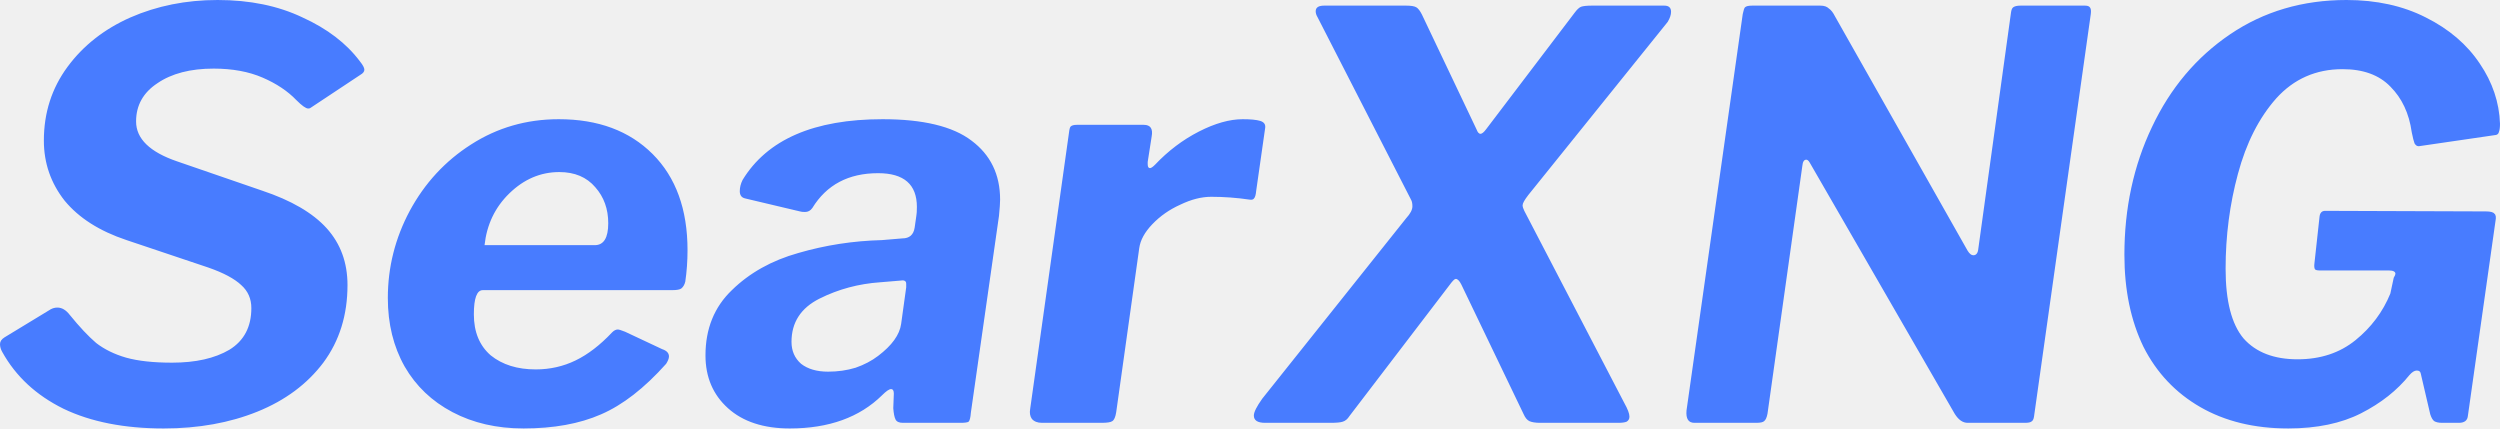
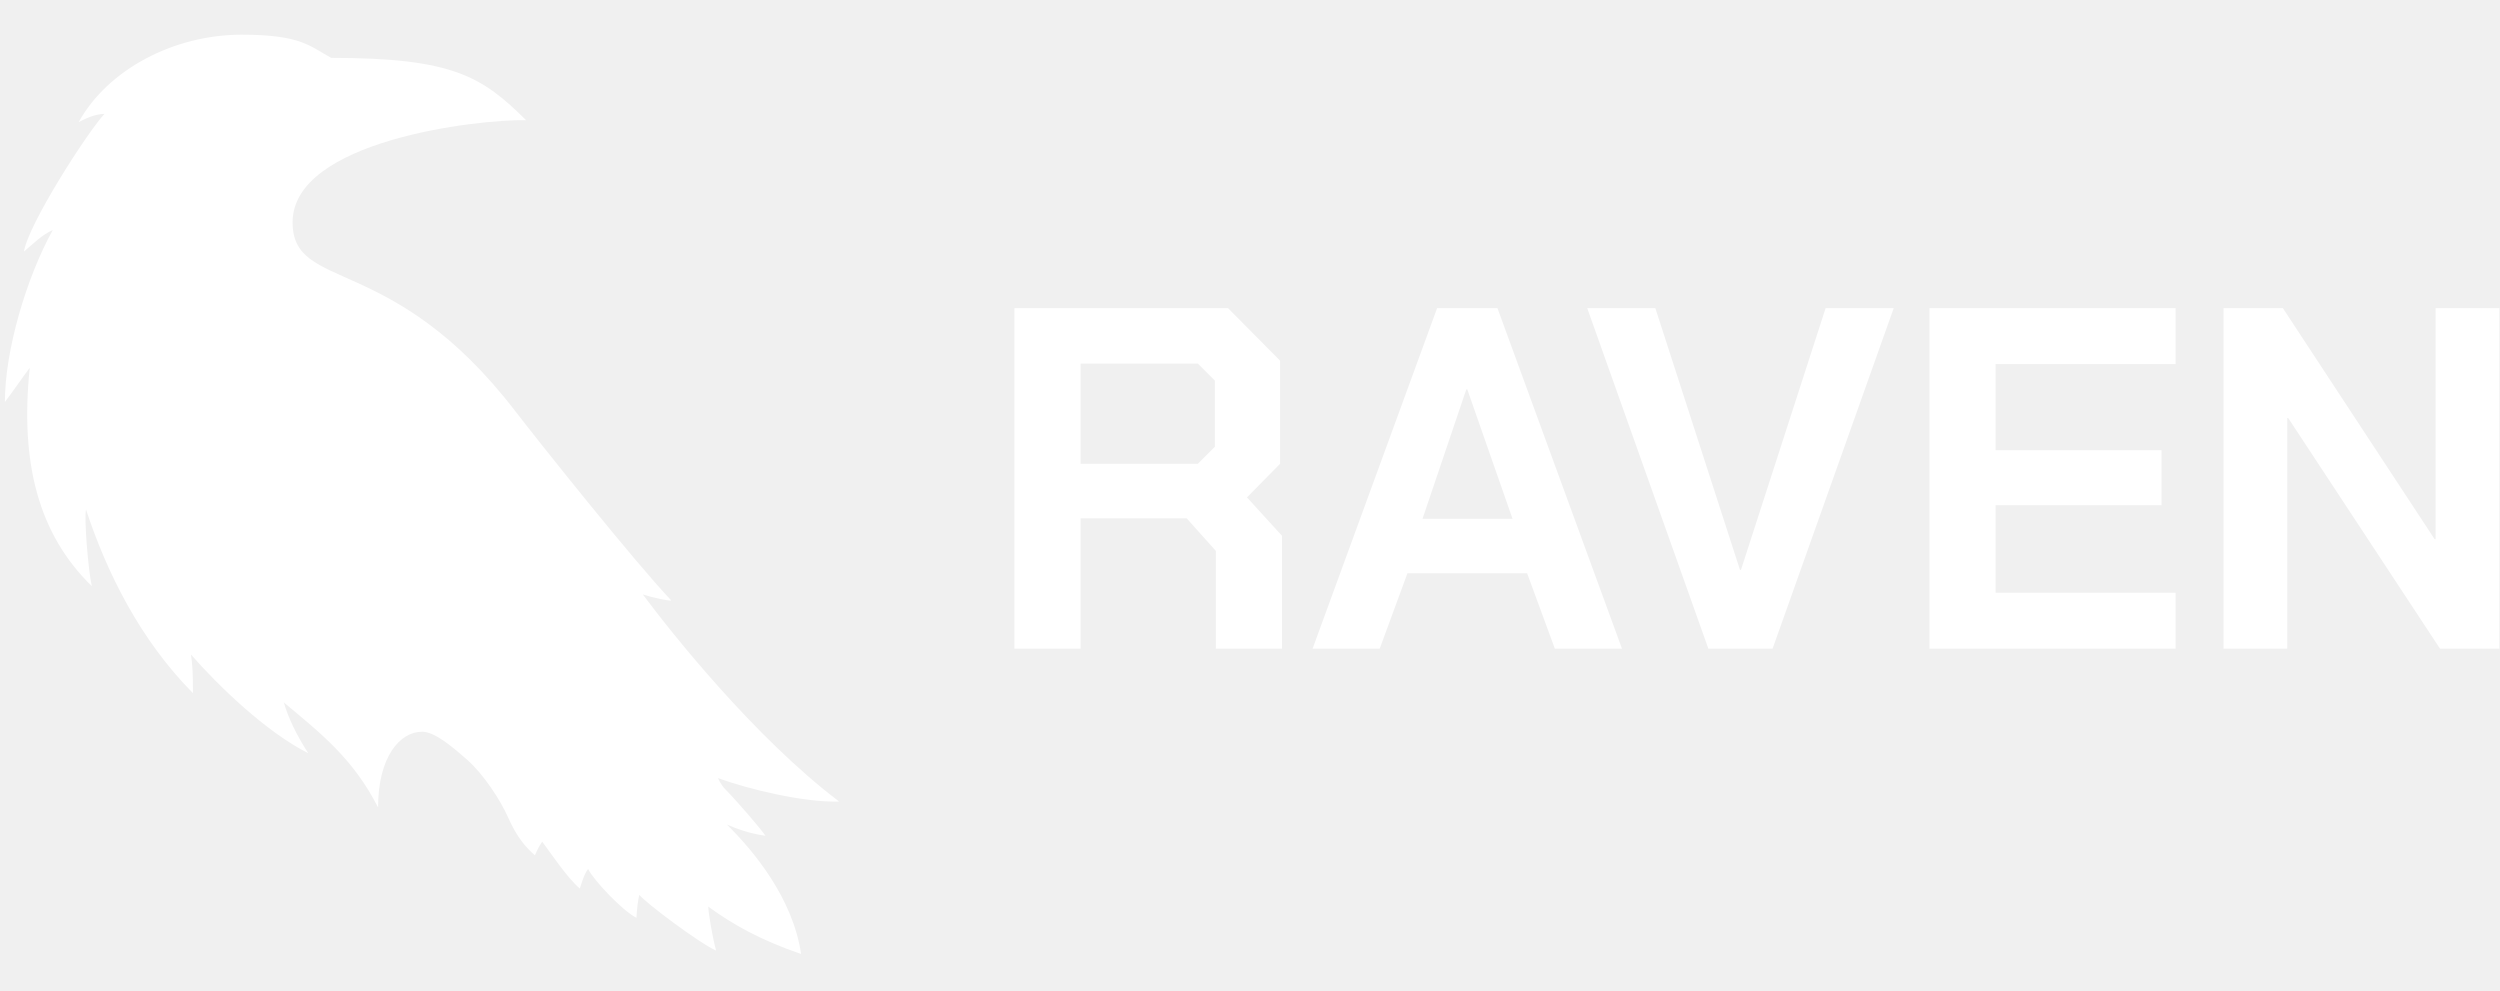
- <svg xmlns="http://www.w3.org/2000/svg" width="853.677" height="146.304" viewBox="0 0 225.869 38.71">
-   <g aria-label="SearXNG" style="line-height:1.25" font-style="normal" font-weight="400" font-size="50.8px" font-family="sans-serif" fill="#487cff" fill-opacity="1" stroke="none" stroke-width=".265">
-     <path d="M56.494 102.704q-1.168-1.22-3.048-2.032t-4.42-.813q-3.15 0-5.08 1.32-1.93 1.27-1.93 3.455 0 2.337 3.708 3.607l7.671 2.641q3.963 1.321 5.842 3.404 1.88 2.083 1.88 5.13 0 4.065-2.185 7.011-2.184 2.896-5.943 4.42-3.76 1.524-8.484 1.524-5.334 0-9.042-1.778-3.709-1.829-5.537-5.131-.204-.356-.204-.711 0-.356.407-.61l4.013-2.438q.356-.254.762-.254.61 0 1.118.66 1.32 1.626 2.387 2.54 1.118.864 2.693 1.321 1.625.457 4.165.457 3.2 0 5.182-1.168 1.981-1.22 1.981-3.76 0-1.27-.914-2.082-.915-.864-2.947-1.575l-7.417-2.49q-3.657-1.218-5.588-3.555-1.88-2.388-1.88-5.436 0-3.759 2.134-6.655 2.134-2.895 5.69-4.47 3.607-1.575 7.874-1.575 4.369 0 7.67 1.575 3.354 1.524 5.182 3.962.407.508.407.762t-.356.458l-4.52 2.997q-.052.05-.204.05-.305 0-1.067-.761M77.004 132.37q-3.607 0-6.401-1.472-2.794-1.474-4.318-4.115-1.524-2.693-1.524-6.198 0-4.165 1.981-7.874 2.032-3.759 5.537-5.994 3.556-2.286 7.925-2.286 5.334 0 8.484 3.15t3.15 8.686q0 1.473-.204 2.845-.101.406-.355.61-.204.152-.813.152h-17.12q-.813 0-.813 2.184 0 2.388 1.524 3.709 1.575 1.27 4.064 1.27 1.93 0 3.607-.813t3.302-2.54q.254-.254.508-.254.153 0 .66.203l3.353 1.575q.61.203.61.66 0 .254-.254.66-2.946 3.303-5.893 4.573-2.895 1.27-7.01 1.27m6.451-16.56q1.22 0 1.22-1.981 0-1.93-1.169-3.251-1.168-1.372-3.251-1.372-2.54 0-4.521 1.93-1.93 1.88-2.235 4.674zM109.411 129.374q-3.048 2.997-8.331 2.997-3.556 0-5.588-1.829t-2.032-4.775q0-3.607 2.387-5.893 2.388-2.337 5.995-3.353 3.657-1.067 7.569-1.168l1.829-.153q.965 0 1.117-.965l.153-1.067q.05-.254.05-.812 0-3.048-3.505-3.048-4.013 0-5.943 3.15-.254.355-.66.355-.305 0-.458-.051l-4.927-1.168q-.508-.102-.508-.66 0-.509.254-1.017 3.352-5.486 12.649-5.486 5.486 0 8.026 1.93 2.591 1.93 2.591 5.334 0 .457-.102 1.473l-2.54 17.78q-.05.66-.203.813-.152.102-.711.102h-5.232q-.508 0-.66-.305t-.204-1.016l.05-1.32q0-.407-.253-.407-.254 0-.813.559m2.184-9.754v-.305q0-.203-.101-.254-.102-.101-.407-.05l-1.828.152q-2.947.203-5.487 1.473t-2.54 3.912q0 1.219.864 1.98.914.712 2.438.712 1.321 0 2.49-.356 1.168-.406 2.031-1.066 1.88-1.423 2.083-2.896zM123.864 131.863q-.61 0-.915-.356-.254-.355-.152-.914l3.505-24.943q.05-.457.152-.559.153-.152.56-.152h6.044q.915 0 .712 1.067l-.356 2.286v.203q0 .355.203.355.153 0 .457-.304 1.778-1.88 3.963-2.998 2.184-1.117 3.962-1.117 1.067 0 1.575.152.508.153.457.61l-.813 5.69q-.05.558-.203.71-.101.153-.406.102-1.727-.254-3.455-.254-1.32 0-2.794.711-1.473.66-2.54 1.778-1.016 1.067-1.168 2.134l-2.083 14.834q-.101.66-.355.812-.204.153-.966.153zM176.481 130.085q.457.813.457 1.219 0 .305-.254.457-.254.102-.762.102h-7.06q-.61 0-.966-.153-.305-.152-.508-.61l-5.639-11.734q-.254-.508-.508-.508-.152 0-.559.559l-9.042 11.836q-.254.407-.61.508-.304.102-1.066.102h-5.944q-1.016 0-1.016-.66 0-.458.762-1.525l13.005-16.306q.559-.61.559-1.067 0-.356-.102-.559l-8.484-16.56q-.152-.255-.152-.509 0-.508.762-.508h7.417q.66 0 .914.153.254.152.508.66l4.928 10.363q.152.407.355.407.204 0 .508-.407l8.027-10.566q.305-.407.559-.508.304-.102.965-.102h6.553q.61 0 .61.559 0 .406-.305.914l-12.599 15.647q-.508.66-.508.914 0 .203.153.508zM218.113 94.17q.355 0 .457.202.101.153.05.56l-5.13 36.372q-.05.356-.254.457-.153.102-.559.102h-5.182q-.66 0-1.168-.813l-13.106-22.708q-.153-.254-.305-.254-.305 0-.356.56l-3.15 22.402q-.1.508-.304.66-.153.153-.711.153h-5.588q-.813 0-.712-1.118l5.08-35.814q.102-.508.204-.61.152-.152.66-.152h6.147q.508 0 .762.254.305.203.559.711l11.988 21.184q.254.406.508.406.407 0 .458-.61l2.946-21.284q.05-.407.203-.508.203-.153.66-.153zM236.44 132.37q-4.572 0-7.925-1.93t-5.131-5.435q-1.727-3.556-1.727-8.331 0-6.3 2.489-11.532 2.49-5.283 7.061-8.382 4.572-3.099 10.516-3.099 4.064 0 7.163 1.575 3.15 1.575 4.876 4.166 1.728 2.54 1.83 5.435 0 .508-.102.762-.051.203-.254.254l-6.96 1.016h-.05q-.204 0-.356-.254-.102-.254-.254-1.016-.356-2.54-1.93-4.115-1.525-1.574-4.319-1.574-3.607 0-5.994 2.641-2.337 2.642-3.455 6.807-1.117 4.115-1.117 8.586 0 4.368 1.625 6.299 1.677 1.88 4.877 1.88 3.099 0 5.233-1.728t3.15-4.216l.304-1.423q.152-.254.152-.355 0-.305-.61-.305h-6.248q-.304 0-.406-.102-.102-.152-.05-.558l.456-4.166q.051-.559.508-.559l14.53.051q.609 0 .761.203.203.153.102.66l-2.49 17.577q-.05.66-.812.66h-1.524q-.457 0-.711-.152-.204-.152-.356-.61l-.864-3.708q-.05-.254-.355-.254t-.66.407q-1.677 2.083-4.37 3.454-2.692 1.372-6.603 1.372" style="-inkscape-font-specification:&quot;Libre Franklin&quot;" transform="translate(-29.722 -93.661)" font-style="normal" font-variant="normal" font-weight="400" font-stretch="normal" font-size="50.8px" font-family="Libre Franklin" fill="#487cff" fill-opacity="1" stroke-width=".265" />
+ <svg xmlns="http://www.w3.org/2000/svg" width="2559" height="1014" viewBox="0 0 2559 1014" fill="none">
+   <g clip-path="url(#clip0_2_4)">
+     <path d="M1312.27 548.464V664H1244.54V563.902L1214.66 530.536H1106.1V664H1038.37V315.4H1256.99L1310.28 369.184V474.76L1276.41 509.122L1312.27 548.464ZM1106.1 474.76H1226.12L1243.55 457.33V389.602L1226.12 372.172H1106.1V474.76ZM1471.03 315.4H1532.79L1660.27 664H1591.55L1563.16 586.81H1440.66L1412.27 664H1343.55L1471.03 315.4ZM1548.22 531.034L1501.91 398.566H1500.91L1456.09 531.034H1548.22ZM1624.68 315.4H1694.4L1781.05 583.324H1782.05L1868.7 315.4H1938.42L1814.42 664H1748.68L1624.68 315.4ZM1974.97 315.4H2226.96V372.67H2042.7V460.816H2212.51V517.09H2042.7V606.73H2226.96V664H1974.97V315.4ZM2275.98 315.4H2336.74L2492.11 551.95H2493.11V315.4H2558.35V664H2497.59L2342.22 427.948H2341.22V664H2275.98V315.4Z" fill="white" />
+     <path fill-rule="evenodd" clip-rule="evenodd" d="M602 889.5C607.447 900.751 637.199 932.394 651.5 939.5C651.817 931.613 653.085 920.081 654.5 916C660.099 923.616 716.393 965.853 733 973C729.098 958.679 725.123 934.583 725 928C749.618 946.068 778.437 962.338 820 976.5C811.5 919 771 870.5 744 844C753.589 848.147 766.386 853.075 783.5 855.5C779 848.5 753.519 819.145 742.719 808.212C737.653 803.279 735 796.5 735 796.5C765.851 807.711 822.433 821.565 858.986 820.479C772.474 754.971 687.256 647.776 658 608.5C667.733 611.7 687 615.833 687 614.5C649.514 575.021 552.493 453.451 527.253 420.612C401.5 257 299.5 299.5 299.5 227.5C299.5 144 488.5 122 538.5 123C493.5 78.5 464 59.231 339 59.231C317.533 47.631 308.5 35.5 247.5 35.5C178 35.5 110.5 71 80.5 125C88.5 121 96.5 117 107 116.5C89 136 29 229.5 24.5 257.5C33 250.5 42.5 240.5 54 235.5C26.853 284.5 5 359 5 411.5C14.5 399 22.5 387 30.453 376.479C20.319 474 39.5 547 94 600C90.5 585 86 532 88 521.5C109.542 586.662 143.468 654.897 197.5 709.5C197.5 687.5 197 681 195.5 670C223.5 702 272 749 315.5 771C303 751.5 295 734.5 290.5 719C328.5 750.745 361.5 776.5 387 826.5C387 774.5 409.5 749 432 749C445 749 462.587 764.015 478.5 778C495 792.5 512.5 819.5 520 836.5C529.382 857.766 538.5 867.5 547.5 875.5C549 872.5 550.5 868 555 861.5C563.914 873.388 580.674 898.699 593.5 909.5C595.5 903.5 598 894.5 602 889.5Z" fill="white" />
  </g>
+   <defs>
+     <clipPath id="clip0_2_4">
+       <rect width="2558.67" height="1013.33" fill="white" />
+     </clipPath>
+   </defs>
</svg>
